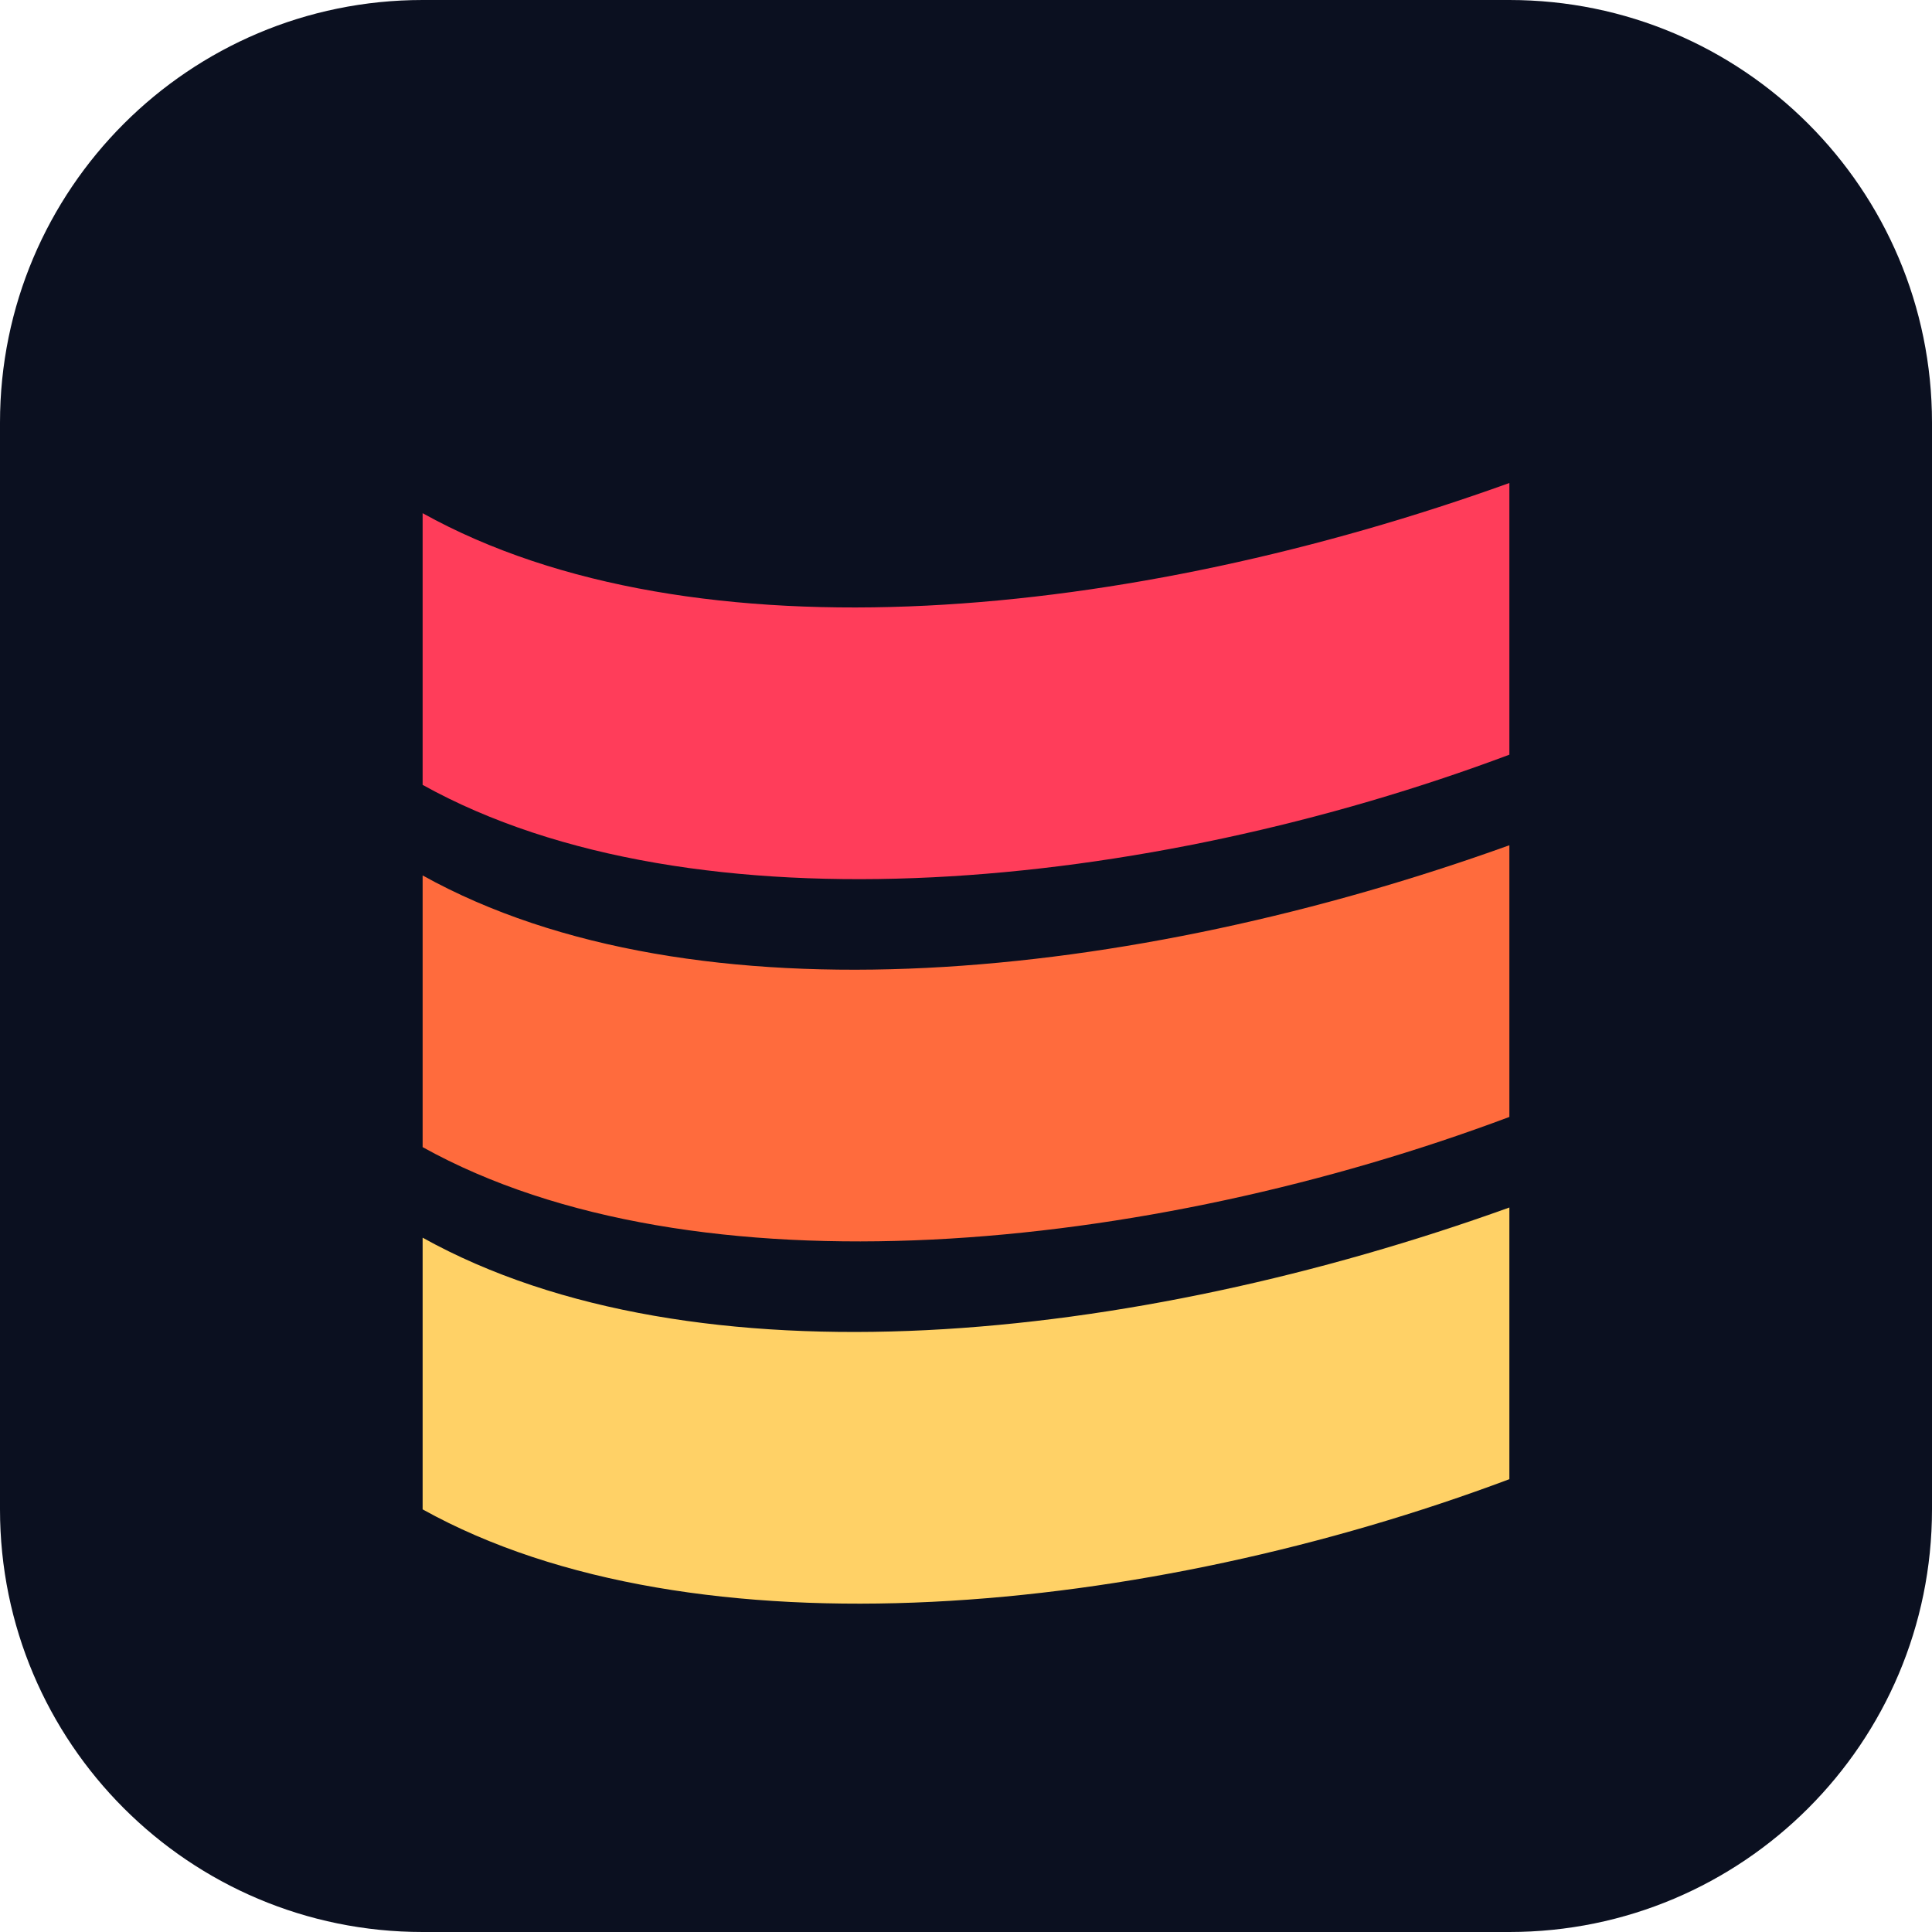
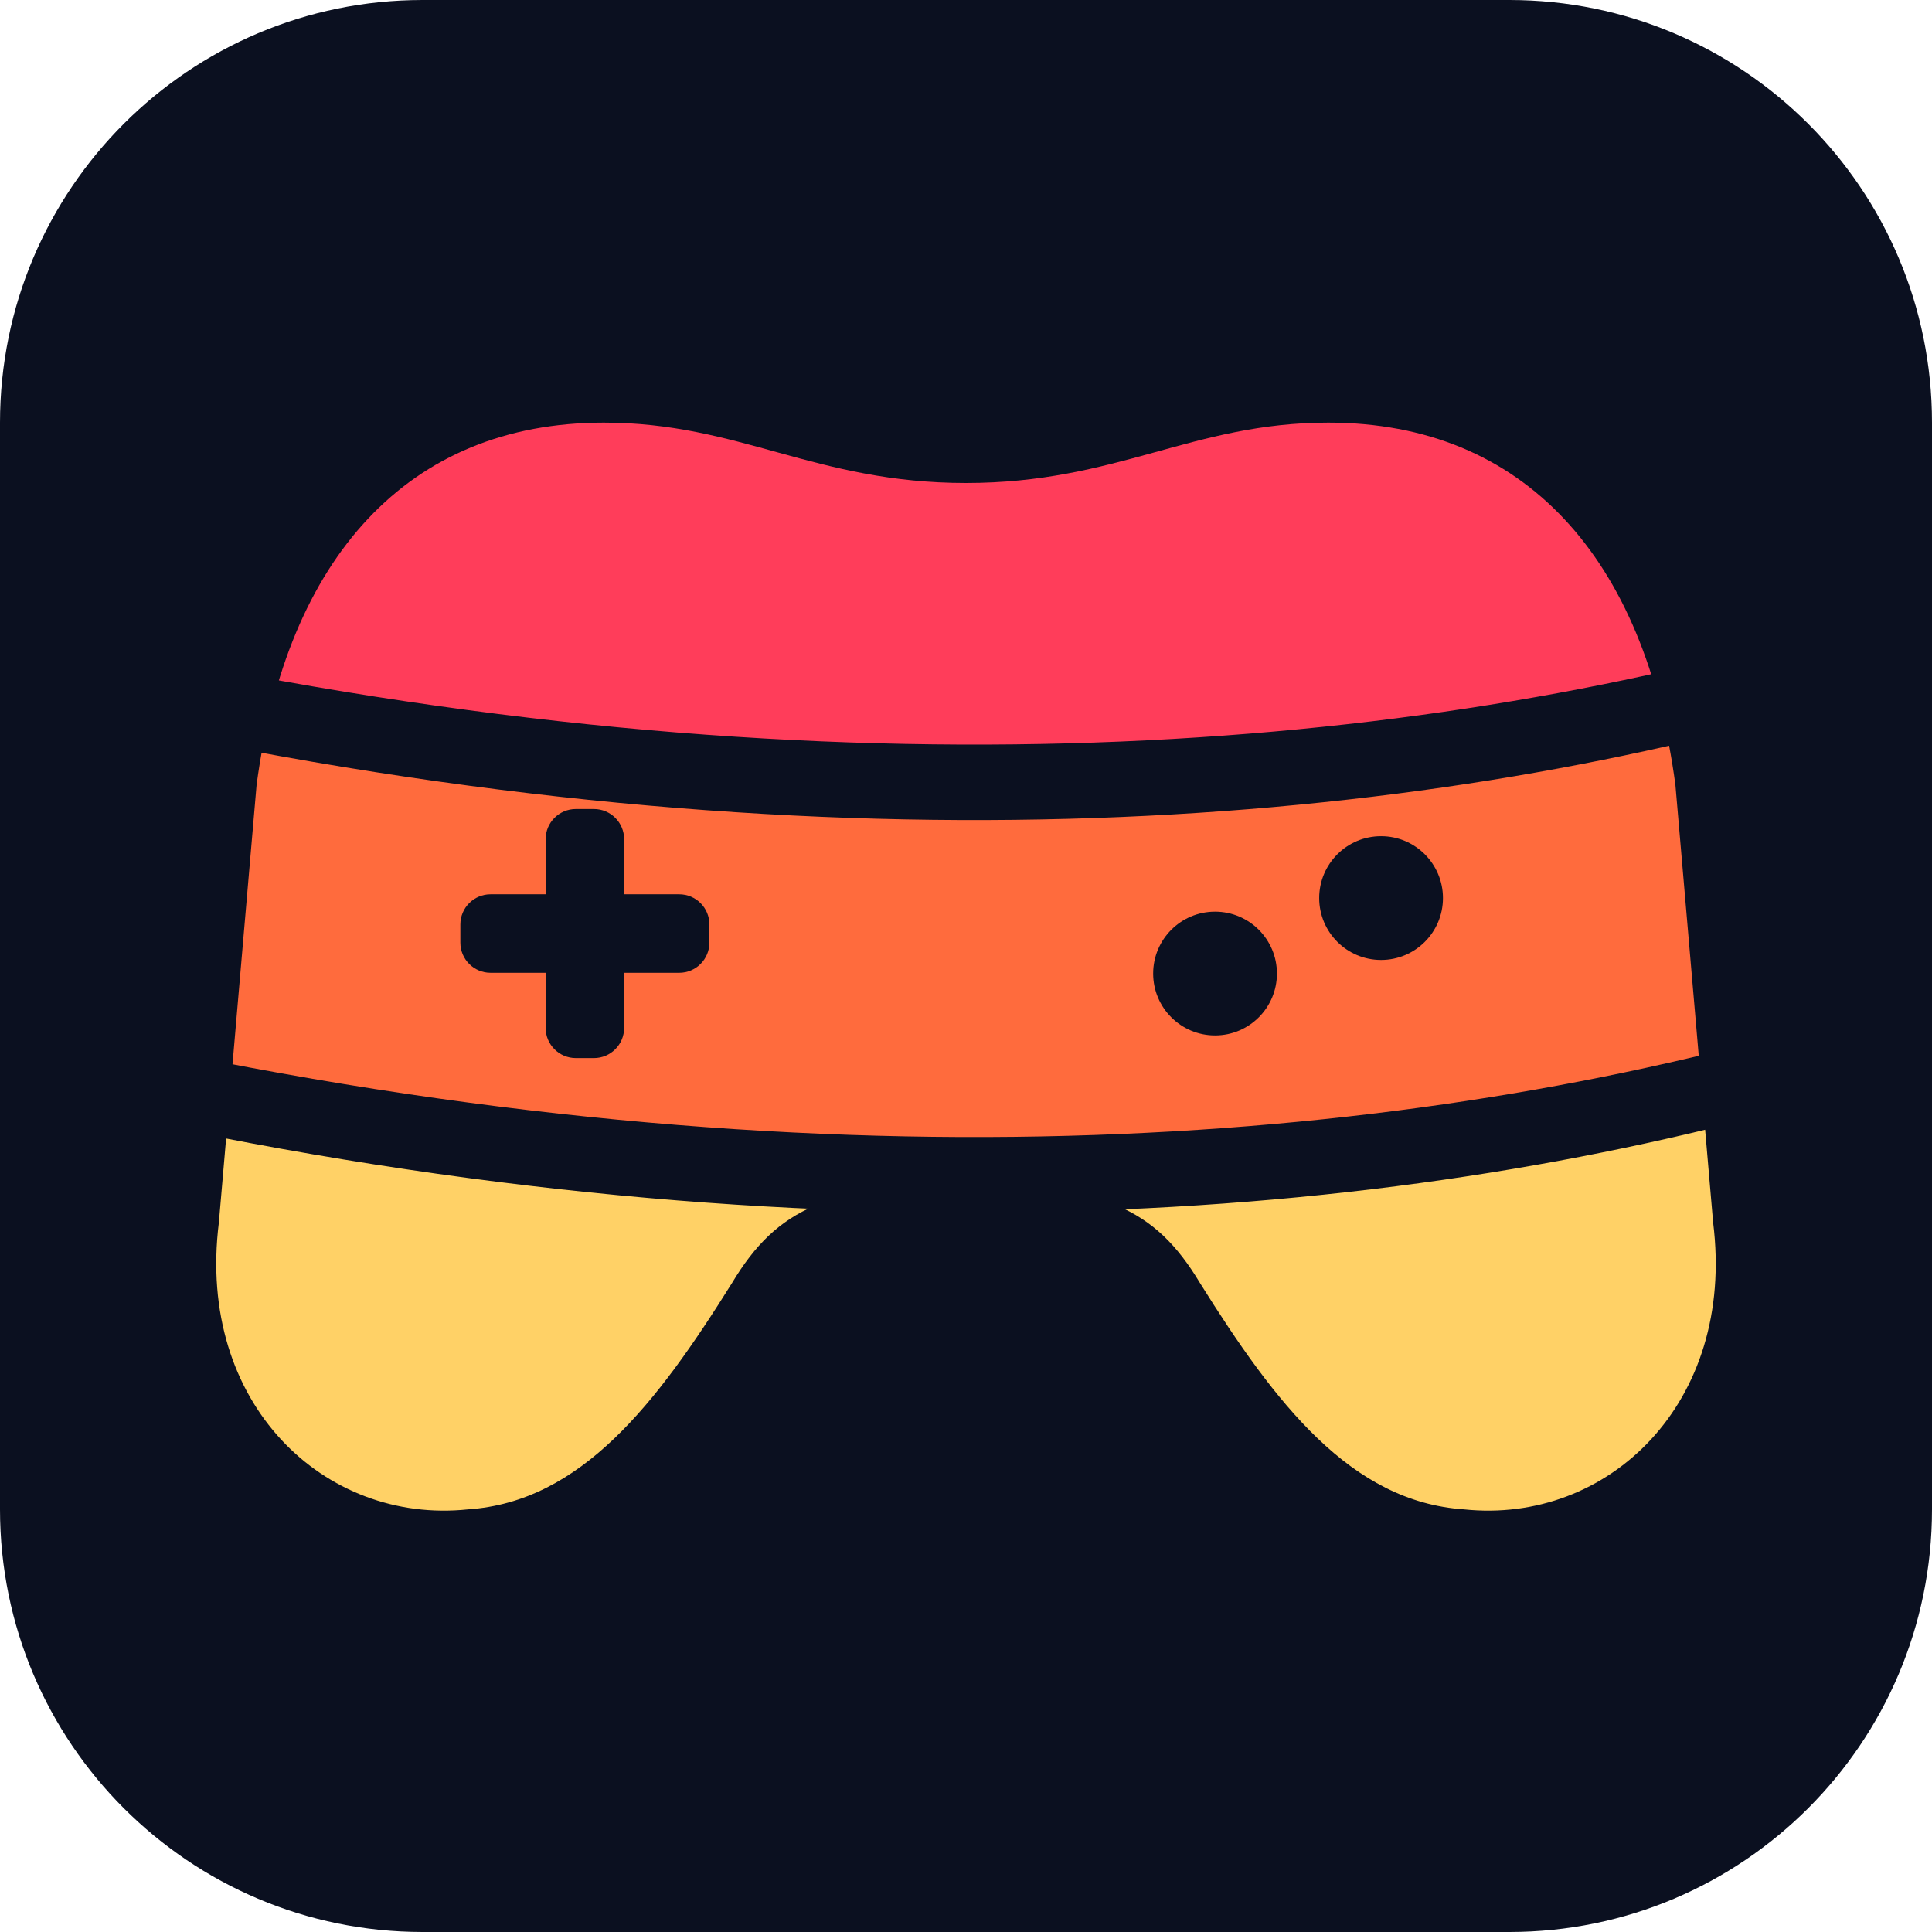
<svg xmlns="http://www.w3.org/2000/svg" width="128" height="128" viewBox="0 0 128 128" fill="none">
+   <defs>
+     <clipPath id="sgl-pad">
+       <path d="M40 28 C27 28 19 37 17 52 L14.5 81 C13 93 21.5 101 31 100 C38.5 99.5 43.5 93 48.5 85 C51.5 80 55 78.5 64 78.5 C73 78.5 76.5 80 79.5 85 C84.5 93 89.5 99.5 97 100 C106.5 101 115 93 113.5 81 L111 52 C109 37 101 28 88 28 C79 28 74 32 64 32 C54 32 49 28 40 28 Z" />
+     </clipPath>
+   </defs>
  <rect width="128" height="128" rx="28" fill="#0b1020" />
-   <path d="M28 34c18 10 47 7 72-2v18c-24 9-54 12-72 2V34Z" fill="#ff3d5a" />
-   <path d="M28 58c18 10 47 7 72-2v18c-24 9-54 12-72 2V58Z" fill="#ff6b3d" />
-   <path d="M28 82c18 10 47 7 72-2v18c-24 9-54 12-72 2V82Z" fill="#ffd166" />
+   <g clip-path="url(#sgl-pad)">
+     <path d="M8 22 H120 V42 C92 50 54 53 8 43 Z" fill="#ff3d5a" />
+     <path d="M8 48 C54 58 92 55 120 47 V68 C92 76 54 79 8 69 Z" fill="#ff6b3d" />
+     <path d="M8 74 C54 84 92 81 120 73 V106 H8 Z" fill="#ffd166" />
+   </g>
+   <rect x="30.5" y="59.25" width="16.5" height="5.2" rx="2" fill="#0b1020" />
+   <rect x="36.15" y="53.6" width="5.2" height="16.5" rx="2" fill="#0b1020" />
+   <circle cx="80.5" cy="64.5" r="4.1" fill="#0b1020" />
+   <circle cx="91.5" cy="59.5" r="4.1" fill="#0b1020" />
</svg>
